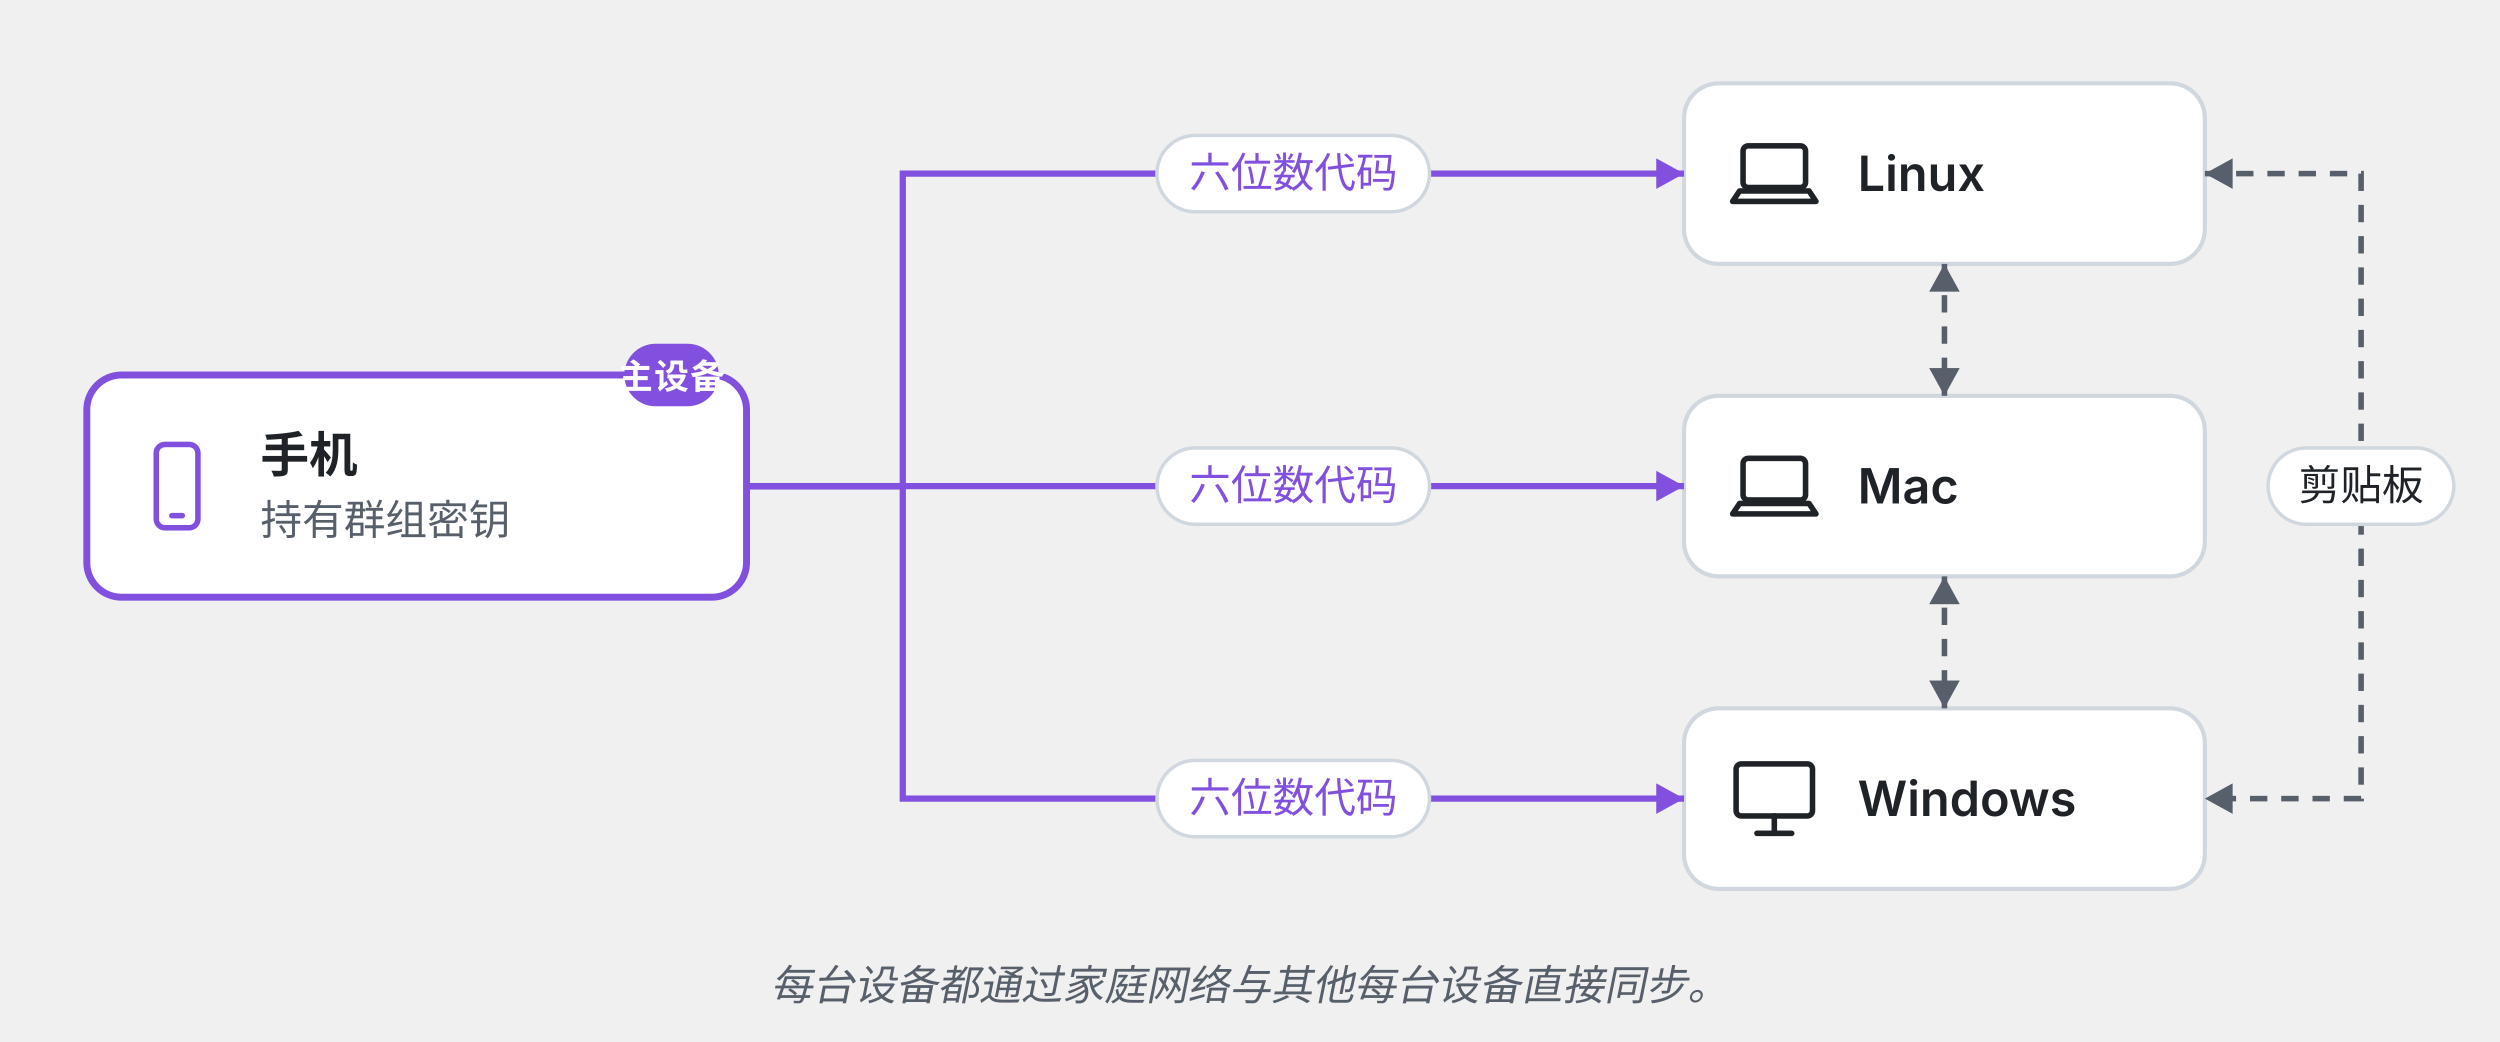
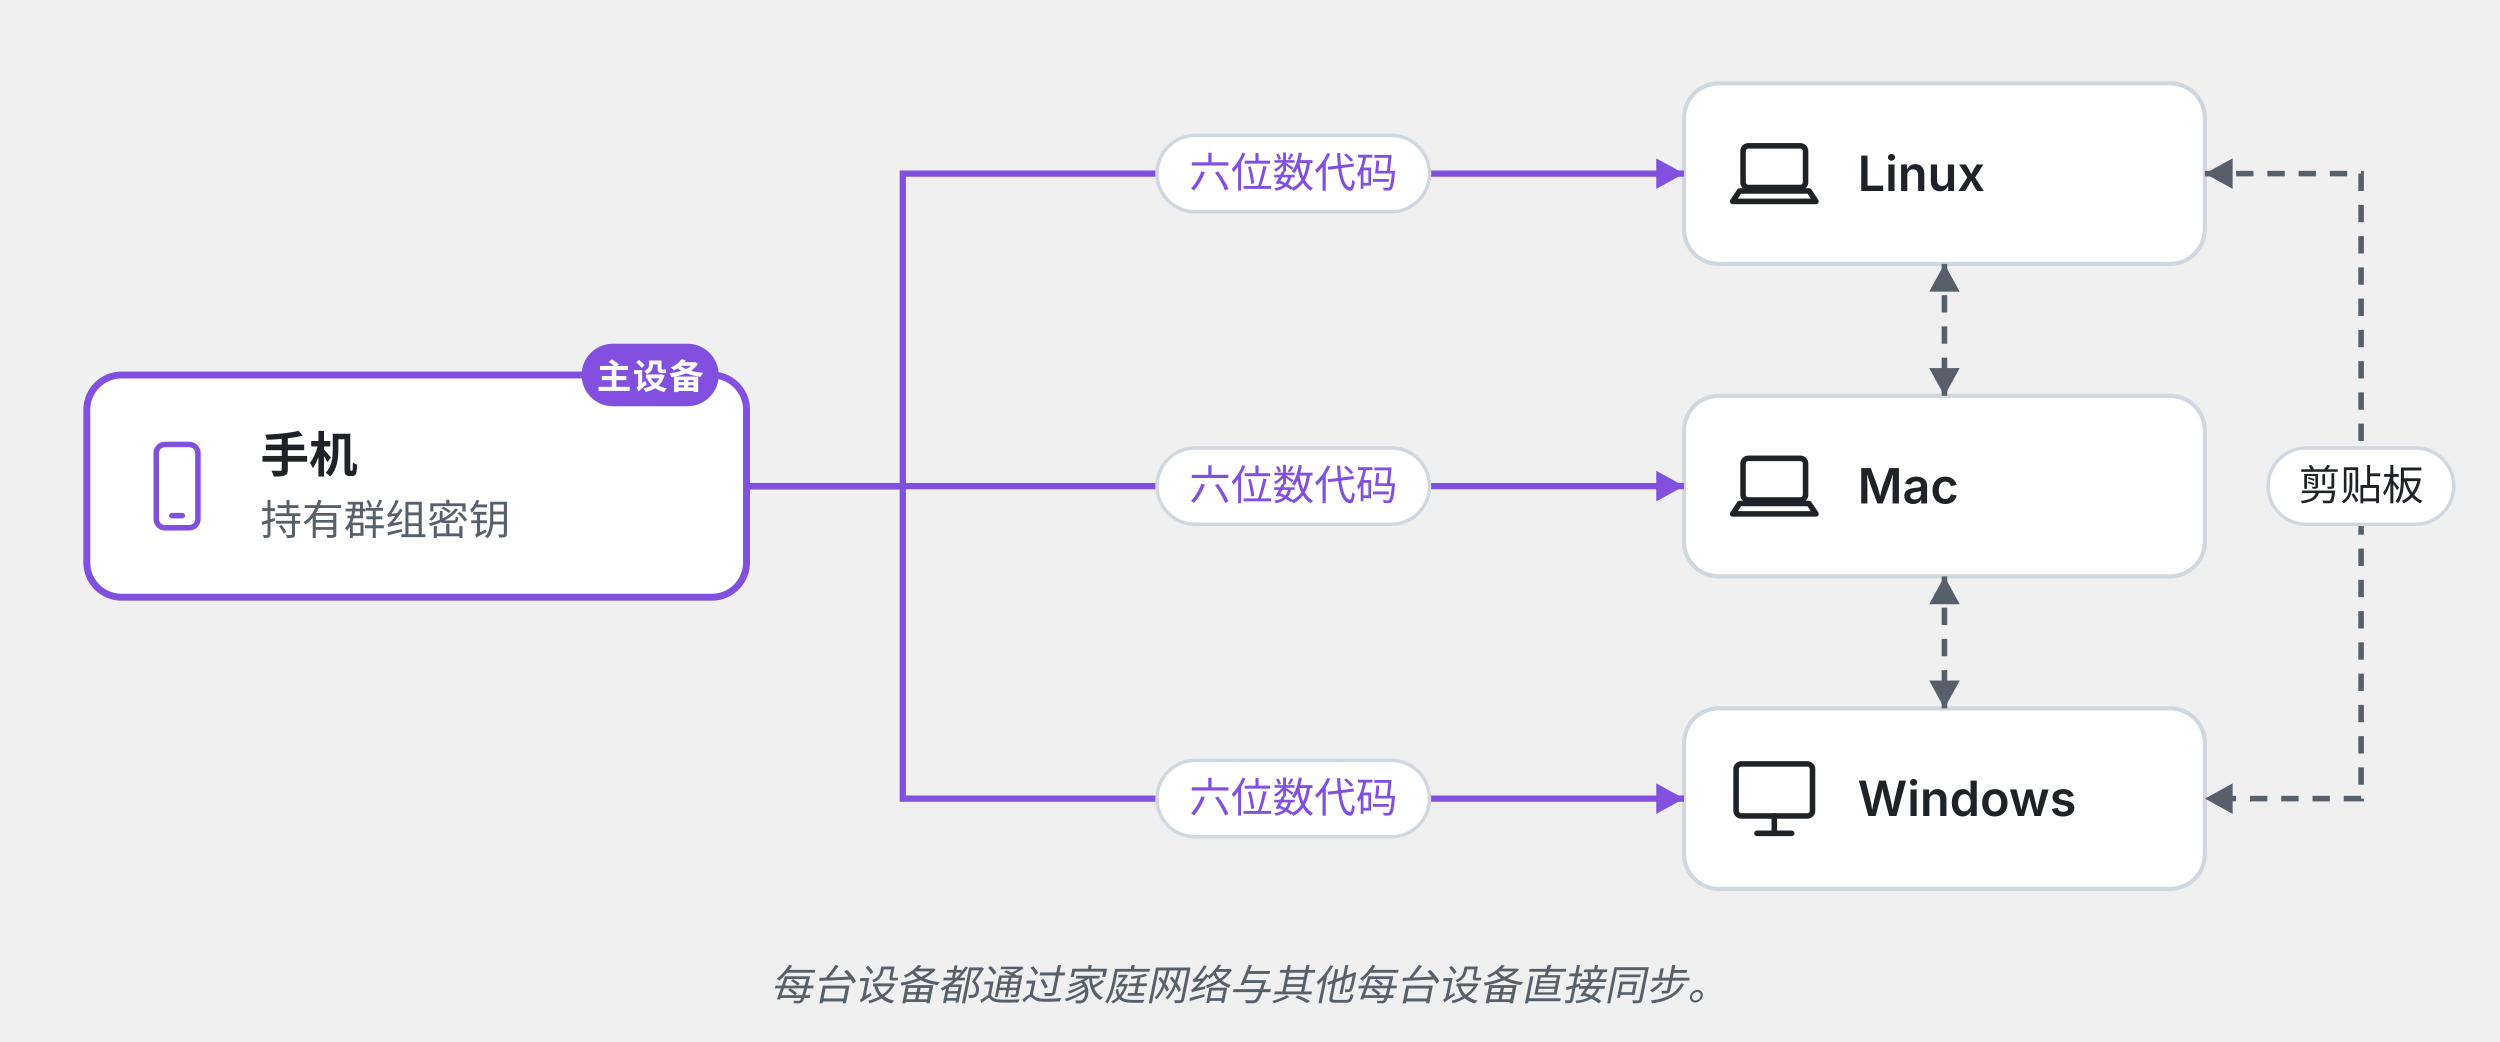
<svg xmlns="http://www.w3.org/2000/svg" lang="zh" width="720" height="300" viewBox="0 0 720 300" role="img" aria-label="手机通过六位数代码添加每台电脑；之后这些电脑共享一个剪贴板">
  <style>
  .bg { fill: none; }
  .zone { fill: #f6f8fa; stroke: #d0d7de; stroke-width: 1; }
  .zone-t { fill: #57606a; font: 600 13px system-ui, -apple-system, 'Segoe UI', sans-serif; letter-spacing: .02em; }
  .card { fill: #ffffff; stroke: #d0d7de; stroke-width: 1.2; }
  .card.key { stroke: #8250df; stroke-width: 2; }
  .card.srv { fill: #fff8c5; stroke: #d4a72c; }
  .t { fill: #1f2328; font: 600 14px system-ui, -apple-system, 'Segoe UI', sans-serif; }
  .s { fill: #57606a; font: 12px system-ui, -apple-system, 'Segoe UI', sans-serif; }
  .ic { fill: none; stroke: #1f2328; stroke-width: 1.6; stroke-linecap: round; stroke-linejoin: round; }
  .key .ic, .ic.key { stroke: #8250df; }
  .badge { fill: #8250df; }
  .badge-t { fill: #ffffff; font: 600 10px system-ui, -apple-system, 'Segoe UI', sans-serif; letter-spacing: .04em; }
  .e-tunnel { fill: none; stroke: #0969da; stroke-width: 3; }
  .e-home { fill: none; stroke: #57606a; stroke-width: 1.6; stroke-dasharray: 5 4; }
  .e-pair { fill: none; stroke: #8250df; stroke-width: 1.8; }
  .e-e2e { fill: none; stroke: #1a7f37; stroke-width: 1.8; stroke-dasharray: 2 4; stroke-linecap: round; }
  .a-tunnel { fill: #0969da; } .a-home { fill: #57606a; } .a-pair { fill: #8250df; } .a-e2e { fill: #1a7f37; }
  .lbl-bg { fill: #ffffff; stroke: #d0d7de; stroke-width: 1; }
  .lbl { fill: #1f2328; font: 12px system-ui, -apple-system, 'Segoe UI', sans-serif; }
  .lbl.tunnel { fill: #0969da; } .lbl.pair { fill: #8250df; } .lbl.e2e { fill: #1a7f37; }
  .note { fill: #57606a; font: italic 12px system-ui, -apple-system, 'Segoe UI', sans-serif; }
  @media (prefers-color-scheme: dark) {
    .zone { fill: #161b22; stroke: #30363d; }
    .zone-t, .s, .note { fill: #8b949e; }
    .card { fill: #0d1117; stroke: #3d444d; }
    .card.key { stroke: #a371f7; }
    .card.srv { fill: #272115; stroke: #9e6a03; }
    .t, .lbl { fill: #e6edf3; }
    .ic { stroke: #e6edf3; }
    .key .ic, .ic.key { stroke: #a371f7; }
    .badge { fill: #a371f7; }
    .badge-t { fill: #0d1117; }
    .e-tunnel { stroke: #4493f8; } .a-tunnel { fill: #4493f8; } .lbl.tunnel { fill: #4493f8; }
    .e-home { stroke: #8b949e; } .a-home { fill: #8b949e; }
    .e-pair { stroke: #a371f7; } .a-pair { fill: #a371f7; } .lbl.pair { fill: #a371f7; }
    .e-e2e { stroke: #3fb950; } .a-e2e { fill: #3fb950; } .lbl.e2e { fill: #3fb950; }
    .lbl-bg { fill: #0d1117; stroke: #3d444d; }
  }
</style>
  <g class="key">
    <rect class="card key" x="25.0" y="108.0" width="190" height="64" rx="10" />
    <g transform="translate(37.0,126)" class="ic">
      <rect x="8" y="2" width="12" height="24" rx="2.5" />
      <line x1="12.5" y1="22.5" x2="15.5" y2="22.5" />
    </g>
    <text class="t" x="75.0" y="136">手机</text>
    <text class="s" x="75.0" y="154">持有群组密钥</text>
-     <rect class="badge" x="179.8" y="99.0" width="27.2" height="18" rx="9" />
-     <text class="badge-t" x="193.4" y="112.0" text-anchor="middle">主设备</text>
+     <rect class="badge" x="167.5" y="99.0" width="39.5" height="18" rx="9" />
+     <text class="badge-t" x="187.25" y="112.0" text-anchor="middle">主设备</text>
  </g>
  <g class="">
    <rect class="card " x="485.0" y="24.0" width="150" height="52" rx="10" />
    <g transform="translate(497.0,36)" class="ic">
      <rect x="5" y="6" width="18" height="12" rx="1.5" />
      <path d="M2 22h24l-2 -3H4z" />
    </g>
    <text class="t" x="535.0" y="55">Linux</text>
  </g>
  <g class="">
    <rect class="card " x="485.0" y="114.0" width="150" height="52" rx="10" />
    <g transform="translate(497.0,126)" class="ic">
      <rect x="5" y="6" width="18" height="12" rx="1.5" />
      <path d="M2 22h24l-2 -3H4z" />
    </g>
    <text class="t" x="535.0" y="145">Mac</text>
  </g>
  <g class="">
    <rect class="card " x="485.0" y="204.0" width="150" height="52" rx="10" />
    <g transform="translate(497.0,216)" class="ic">
      <rect x="3" y="4" width="22" height="15" rx="1.5" />
      <line x1="14" y1="19" x2="14" y2="24" />
      <line x1="9" y1="24" x2="19" y2="24" />
    </g>
    <text class="t" x="535.0" y="235">Windows</text>
  </g>
  <path class="e-pair" d="M215.0,140.0 L260.0,140.0 L260.0,50.0 L485.0,50.0" />
  <path class="a-pair" d="M485.0,50.0 L477.0,45.6 L477.0,54.4z" />
  <path class="e-pair" d="M215.0,140.0 L485.0,140.0" />
  <path class="a-pair" d="M485.0,140.0 L477.0,135.6 L477.0,144.4z" />
  <path class="e-pair" d="M215.0,140.0 L260.0,140.0 L260.0,230.0 L485.0,230.0" />
  <path class="a-pair" d="M485.0,230.0 L477.0,225.6 L477.0,234.4z" />
  <path class="e-home" d="M560.0,76.0 L560.0,114.0" />
  <path class="a-home" d="M560.0,114.0 L564.4,106.0 L555.6,106.0z" />
  <path class="a-home" d="M560.0,76.0 L555.6,84.0 L564.4,84.0z" />
  <path class="e-home" d="M560.0,166.0 L560.0,204.0" />
  <path class="a-home" d="M560.0,204.0 L564.4,196.0 L555.6,196.0z" />
  <path class="a-home" d="M560.0,166.0 L555.6,174.0 L564.4,174.0z" />
  <path class="e-home" d="M635.0,50 L680,50 L680,230 L635.0,230" />
  <path class="a-home" d="M635.0,230 L643.0,234.4 L643.0,225.6z" />
  <path class="a-home" d="M635.0,50 L643.0,54.4 L643.0,45.6z" />
  <text class="note" x="360" y="288" text-anchor="middle">每台设备都通过家庭网络与其他每台设备直接同步。</text>
  <rect class="lbl-bg" x="333.2" y="39.0" width="78.5" height="22" rx="11.0" />
  <text class="lbl pair" x="372.5" y="54.0" text-anchor="middle">六位数代码</text>
  <rect class="lbl-bg" x="333.2" y="129.0" width="78.5" height="22" rx="11.0" />
  <text class="lbl pair" x="372.5" y="144.0" text-anchor="middle">六位数代码</text>
  <rect class="lbl-bg" x="333.2" y="219.0" width="78.5" height="22" rx="11.0" />
  <text class="lbl pair" x="372.5" y="234.0" text-anchor="middle">六位数代码</text>
  <rect class="lbl-bg" x="653.2" y="129.0" width="53.5" height="22" rx="11.0" />
  <text class="lbl home" x="680" y="144.0" text-anchor="middle">剪贴板</text>
</svg>
